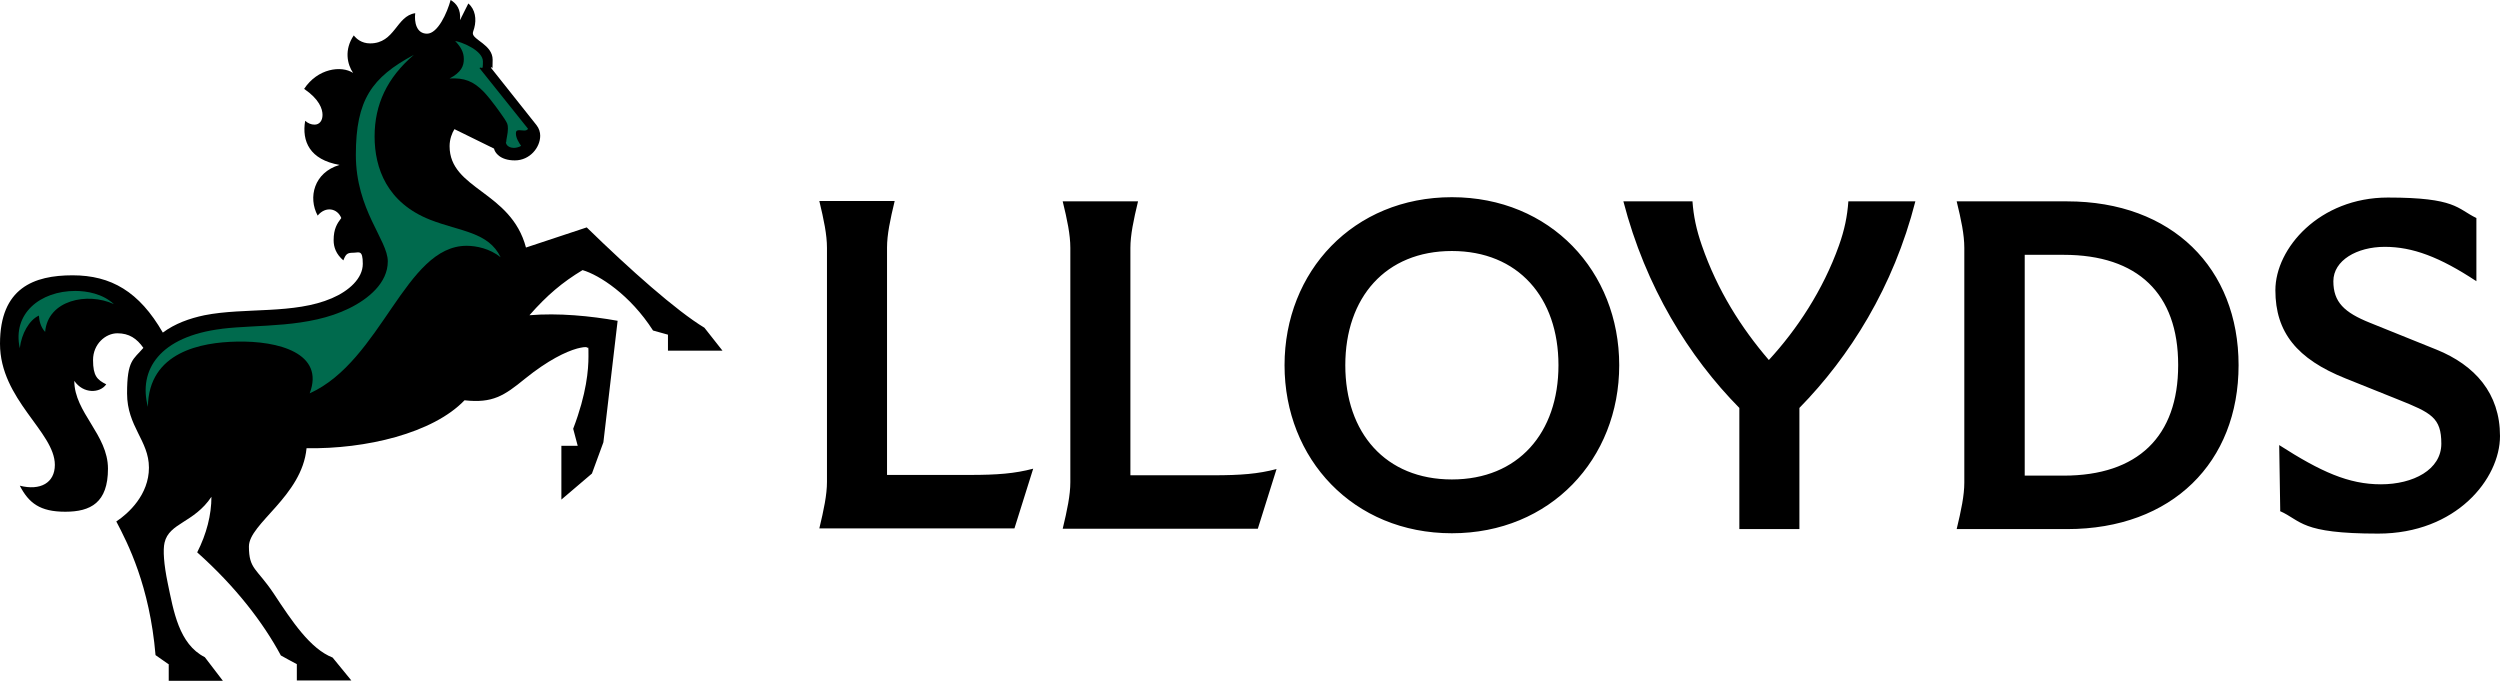
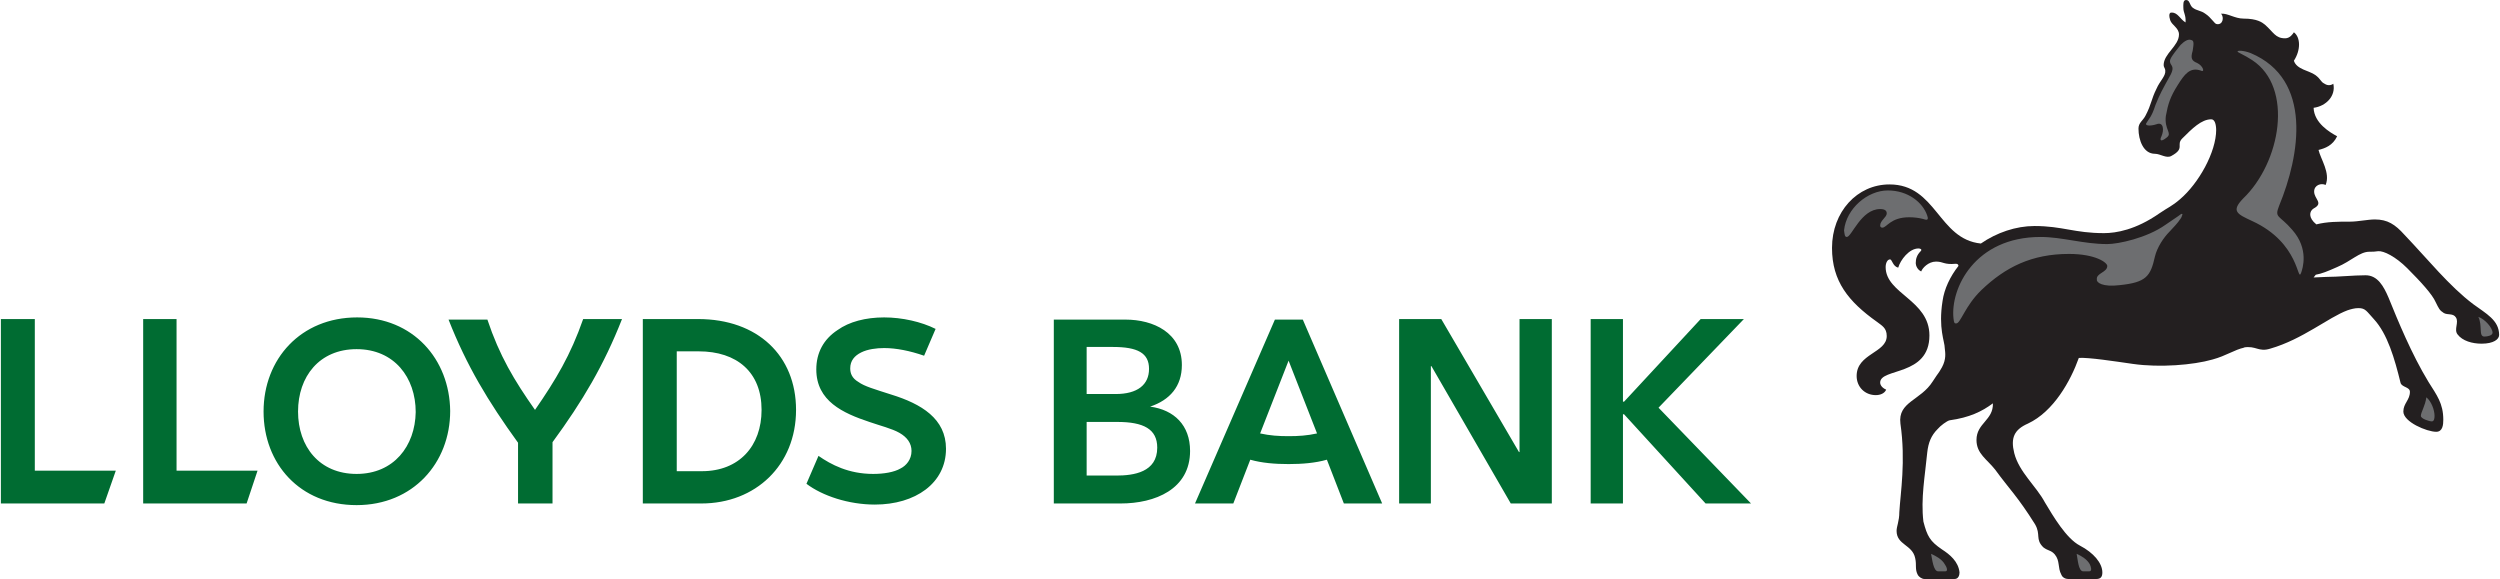
- <svg xmlns="http://www.w3.org/2000/svg" viewBox="60.8 199.6 720.1 196.1">
-   <path d="m109.6 391.1-4-2.8c-1.7-20-8-32.2-11.3-38.5 3.5-2.3 9.4-7.7 9.4-15.5s-6.3-11.8-6.3-21.4 1.8-9.7 4.7-13.1c-1.9-2.7-4.1-4.2-7.5-4.2s-7 3.1-7 7.7 1.2 5.7 3.8 7c-1.8 2.6-6.6 2.8-9.2-1 0 9.1 9.7 15.5 9.7 25.3s-5 12.4-12.3 12.4-10.5-2.5-13.1-7.5c5.9 1.5 10.1-.8 10.1-6 0-9.5-15.8-18.8-15.8-34.9s9.8-19.7 20.9-19.7 19.2 4.7 26 16.5c3.5-2.6 7.7-4.1 12-5 11.6-2.3 25.8-.2 36.7-4.9 4.9-2.1 8.9-5.7 8.9-9.9s-1.1-3.2-2.8-3.2-2.1.4-2.8 2.2c-2.1-1.8-2.8-3.8-2.8-5.8 0-3.3 1-4.8 2.2-6.4-1.1-2.8-4.5-3.5-6.8-.7-2.8-5.2-1.1-12.4 6.3-14.6-8.6-1.5-10.9-6.8-9.9-12.7.8.7 1.7 1.1 2.7 1.1 1.4 0 2.3-1.1 2.3-2.8s-.9-4.5-5.3-7.5c3.9-5.9 10.7-6.8 14.1-4.6-1.7-2.5-2.6-6.7.2-10.8.7.9 2.2 2.3 4.7 2.3 7.2 0 7.5-7.9 13-8.7-.3 2.5.3 5.9 3.4 5.9s5.8-6 6.8-9.7c1.7 1 3 2.7 2.7 5.8l2.4-4.8c2 1.7 2.4 4.5 1.7 7.1-.2.7-.4 1.1-.4 1.5 0 1.9 5.7 3.3 5.7 7.6s-.2 1.5-.5 2.3l13.1 16.5c.8 1 1.1 2.1 1.1 3.1 0 3.4-3 7.1-7.3 7.1s-5.8-2.3-6-3.4l-11.4-5.6c-.7 1.1-1.4 2.9-1.4 4.9 0 12.5 17.7 12.9 22 29.2l17.5-5.8c12.5 12.2 25.8 24 33.9 28.9l5.2 6.6h-15.7V296l-4.3-1.2c-6.6-10.3-15.5-16-20.3-17.4-5.8 3.5-10.2 7.2-15.3 13 8.3-.7 17.6.2 25.4 1.6l-4.1 35-3.3 9-8.8 7.5V328h4.7l-1.3-4.9c3.9-10.2 4.4-17.1 4.4-20.8s0-2.2-.4-2.6c-.3-.3-1.7 0-2.9.3-3.2.9-8.3 3.3-15 8.7-6 4.9-9.3 7.1-17.4 6.2-9.1 9.5-28.5 14.1-45.5 13.8-1.3 13.8-16.6 21.7-16.6 28.3s2.2 6.2 7.1 13.5c5.4 8.2 10.6 16 17 18.5l5.4 6.6h-15.7v-4.7c-.1 0-4.6-2.5-4.6-2.5-5.1-9.5-13.1-19.9-24.1-29.7 2.7-5.3 4.1-10.8 4.1-16-5 7.5-12.2 7.5-13.5 13.2-.5 2.1-.2 6.3.9 11.6 1.7 8.1 3.2 17.6 10.7 21.4l5.2 6.8h-15.6V391Z" />
-   <path d="M82.5 283.4c3.3 0 7.9.8 11.1 3.8-7.6-3.5-19-1.2-19.8 8-1.3-1.4-1.7-3.2-1.8-4.7-2.8 1.3-5 5.2-5.5 9.4-2.2-10 5.9-16.5 16-16.5Zm42.2 10.9c10.6-1.3 24.9-.1 36.7-5.9 5.5-2.7 11.1-7.3 11.1-13.5s-9.2-14.8-9.2-30.7 4.6-22.3 16.7-28.8c-7.7 6.6-11.3 14.3-11.3 23.5s3.6 19.1 16 24c8.7 3.4 16.8 3.5 20.3 10.8-3.1-2.5-7-3.3-9.8-3.3-17.7 0-24.4 33.1-45.2 42.5 4.4-11.5-8.9-15.2-21.1-14.9-10 .2-25.3 2.9-25.5 18.8-2.8-10.6 3.3-20.3 21.4-22.5Zm81.9-53.7c0-.9.5-2.5.5-3.9s-.2-1.6-1-2.9c-1.3-1.9-3.6-5.2-5.9-7.7-3.1-3.2-5.7-4.1-9.9-3.9 3.4-1.8 4.1-3.6 4.1-5.6s-.9-3.5-2.5-5.2c2.2.4 8 2.8 8 5.9s-.3 1.3-1 1.9l14 17.5c-.5.8-1.6.4-2.5.4s-1 .4-1 1c0 1.2.9 2.7 1.5 3.5-.4.3-1.3.6-2.1.6s-2.3-.4-2.3-1.8Z" style="fill:#006a4d" />
-   <path d="M299 338.5V271c0-3.8-.9-8.1-2.2-13.5h21.7c-1.3 5.4-2.2 9.7-2.2 13.4v65.5h23.8c8 0 13-.4 18.3-1.8l-5.4 17.2h-56.2c1.3-5.4 2.2-9.7 2.2-13.4ZM369.1 338.5V271c0-3.8-.9-8.1-2.2-13.4h21.7c-1.3 5.4-2.2 9.7-2.2 13.4v65.5h23.8c8 0 13-.4 18.3-1.8l-5.4 17.2h-56.2c1.3-5.4 2.2-9.7 2.2-13.4ZM430.8 304.8c0-27 19.8-48.4 48.2-48.4s48.2 21.4 48.2 48.4-19.8 48.4-48.2 48.4-48.2-21.4-48.2-48.4Zm78.9 0c0-19.5-11.6-32.9-30.7-32.9s-30.7 13.4-30.7 32.9 11.6 32.9 30.7 32.9 30.7-13.4 30.7-32.9ZM561.8 317.1c-14.5-14.7-27-34.8-33.4-59.5h19.9c.3 4.2 1.1 8.1 2.7 12.7 4.5 13 11.4 23.8 19.3 33 8.1-8.8 15.6-20.1 20.2-33 1.6-4.5 2.4-8.4 2.7-12.7h19.3c-6.3 24.7-18.9 44.7-33.4 59.5V352h-17.3v-34.9ZM626.6 338.5V271c0-3.8-.9-8.1-2.2-13.4h31.8c30.3 0 49.4 19.3 49.4 47.2S686.5 352 656.2 352h-31.8c1.3-5.4 2.2-9.7 2.2-13.4Zm61.6-33.8c0-20.5-11.6-31.7-33-31.7H644v63.6h11.2c21.4 0 33-11.3 33-31.8ZM717.6 346.7l-.3-18.9c12 7.7 20 11.3 29.3 11.3s17.4-4.2 17.4-11.7-2.9-8.9-12.4-12.7l-15.2-6.1c-14-5.6-20.2-13.3-20.2-25.4s12.7-26.7 32.4-26.7 19.9 3.2 25.5 5.9v18.2c-10.6-7-18.4-9.9-26.4-9.9s-14.8 3.9-14.8 9.9 3.1 9 10.6 12l19.1 7.7c11.1 4.5 18.3 12.6 18.3 24.9s-12.6 28.1-35.1 28.1-22-3.7-28.3-6.5Z" />
+ <svg xmlns="http://www.w3.org/2000/svg" height="579" viewBox="0 0 456.5 105.8" width="2500">
+   <path d="m97.6 74.9c3.8-5.5 6.5-10 8.8-16.6h7.1c-3.3 8.4-7.2 15-12.7 22.5v11.2h-6.3v-11.1c-5.5-7.6-9.4-14.1-12.7-22.5h7.1c2.2 6.6 4.9 11.1 8.7 16.5m65.1-2.8c-3.1-1-4.9-1.5-6-2.3-1.2-.7-1.5-1.6-1.5-2.5 0-1.4.8-2.3 2-2.9s2.8-.8 4.2-.8c2.2 0 4.7.5 7.3 1.4l2.1-4.9c-2.6-1.3-6.1-2.1-9.4-2.1-3.4 0-6.4.8-8.5 2.3-2.6 1.7-3.9 4.2-3.9 7.2 0 5.8 4.9 8 9.7 9.6 2 .7 4.1 1.2 5.5 2s2.2 1.9 2.2 3.3c0 1.6-1 2.7-2 3.2-1.2.7-3.1 1-5 1-4.5 0-7.7-1.7-10-3.3l-2.2 5.1c2.9 2.2 7.7 3.8 12.5 3.8 7.4 0 13-3.9 13-10.2 0-5.5-4.5-8.2-10-9.9m-34.6 14h-4.6v-21.9h4c7 0 11.5 3.8 11.5 10.7 0 6.6-4.1 11.2-10.9 11.2m-.7-27.8h-10.1v33.7h10.7c9.9 0 17.3-7 17.3-17.1 0-9.9-7-16.6-17.9-16.6m76.4 28.6h-5.4v-9.8h5.6c4.8 0 7.3 1.3 7.3 4.7 0 4.5-4.3 5.1-7.5 5.1m-5.4-23.5h4.8c4.5 0 6.6 1.1 6.6 4s-2.1 4.6-6.1 4.6h-5.3zm11.6 10.9c3.6-1.2 5.8-3.7 5.8-7.6 0-5.9-5.2-8.3-10.3-8.3h-13.1v33.6h12.2c6.3 0 12.7-2.6 12.7-9.6 0-4.7-2.9-7.5-7.3-8.1m73.4-16h-5.9v24.3h-.1l-14.2-24.3h-7.7v33.7h5.8v-25.1h.1l14.5 25.1h7.5zm19.5 16.2 15.6-16.2h-7.9l-14 15.1h-.2v-15.1h-5.9v33.7h5.9v-16.3h.2l14.9 16.3h8.3zm-276.9 17.5h18.9l2-6h-14.8v-27.7h-6.1zm-26 0h18.9l2.1-6h-14.8v-27.7h-6.2zm65-5.4c-6.8 0-10.7-5-10.7-11.4s3.9-11.4 10.7-11.4c6.9 0 10.8 5.2 10.8 11.5-.1 6.2-4 11.3-10.8 11.3m.1-28.6c-10.3 0-17.1 7.6-17.1 17.2 0 9.5 6.6 17.1 17 17.1 10.3 0 17.1-7.7 17.1-17.2-.1-9.5-6.8-17.1-17-17.1m170.2 26.8c2.5 0 4.9-.2 7-.8l3.1 8h7l-14.5-33.6h-5.1l-14.6 33.6h7l3.1-8c2.1.6 4.5.8 7 .8m0-5.1c-1.8 0-3.4-.1-5.2-.5l5.2-13.3 5.2 13.3c-1.8.4-3.4.5-5.2.5" fill="#006c32" />
+   <path d="m451.8 55.6c2.3 1.7 4.7 2.9 4.7 5.6 0 .8-1 1.6-3.2 1.6-1.7 0-3.5-.5-4.4-1.7-.7-.9.3-2.2-.3-3.1-.5-.8-1.5-.4-2.2-.8-.8-.5-.9-.8-1.5-2-.6-1.4-2.7-3.7-5.2-6.2-2.1-2.1-4.3-3.2-5.3-3.1-.7.1-.9.1-1.6.1-1.8 0-3.3 1.7-5.9 2.8-1.8.8-2.8 1.2-3.9 1.4l-.4.5 2.3-.1c2.2 0 5-.3 7.2-.3s3.3 2 4.2 4.1c1.7 4.2 4.2 10.3 7.3 15.4 1.5 2.4 2.7 3.9 2.7 6.9 0 .9-.1 2.2-1.3 2.2-1.7 0-6-1.8-6-3.7 0-1.5 1.2-2.1 1.2-3.6 0-.9-1.4-.8-1.7-1.6-1.1-4.5-2.4-9-4.9-11.7-1.3-1.4-1.5-2-2.8-2-.7 0-1.4.2-2 .4-3.5 1.3-8.2 5.3-14.1 7-2.2.7-2.6-.6-4.9-.2h.2c-1.9.4-3.3 1.5-5.9 2.2-3.5 1-9.6 1.5-14.5.8-3.5-.5-8-1.2-9.9-1.1-1.5 4.2-4.6 9.8-9.3 12-2.5 1.1-3.2 2.6-2.5 5.4.9 3.5 4 6 5.6 9 1.5 2.5 3.9 6.6 6.4 7.9s4.1 3.2 4.1 4.9c0 .8-.3 1.2-1.1 1.2h-5.1c-.8 0-1.2-.5-1.3-.8-.7-1.3-.2-2.5-1.2-3.7-.7-.8-1.2-.6-2.1-1.3-1.5-1.5-.4-2.3-1.5-4.2-3.2-5.1-4.6-6.3-7.3-10-1.5-1.9-3.4-2.9-3.4-5.4 0-3.1 3.1-3.6 3-6.7-2 1.5-4.3 2.6-7.9 3.1-.5.1-1.7 1-2.2 1.6-1.2 1.2-1.7 2.5-1.9 4.3-.4 4.2-1.2 8.4-.7 12.6.7 2.7 1.2 3.6 3.4 5.1 1.4.9 3 2.2 3.2 4.2 0 .5-.2 1.2-.9 1.2h-5.5c-.5 0-1-.4-1.2-.7-.6-1.1-.2-1.8-.5-3.1-.5-2.5-3.4-2.4-3.4-5 0-.8.5-1.8.5-3.4.2-3.5 1.2-9.3.2-16.2-.5-4 3.7-4.2 5.9-7.7 1.3-2 .9-1.2 1.7-2.6.8-1.5.6-2.6.5-3.5 0-1.2-1.2-3.6-.4-8.6.3-2.2 1.4-4.5 2.9-6.4 0-.1 0-.4-.5-.4-2.2.2-2.2-.4-3.6-.4s-2.5 1.2-2.7 1.8c-.7-.3-1-1.1-1-1.5 0-.8.2-1.5.9-2.2.3-.3 0-.5-.4-.5-1.7 0-3.3 2.1-3.7 3.5-1-.2-1.1-1.5-1.5-1.5-.5 0-.8.7-.8 1.4 0 4.9 8 6 8 12.5 0 7.5-9 5.9-9 8.6 0 .5.4 1 1.1 1.3-.3.7-1.1 1-1.9 1-2 0-3.5-1.5-3.5-3.5 0-4.1 5.5-4.2 5.5-7.3 0-1.5-.9-1.9-1.8-2.6-5.2-3.7-8.2-7.4-8.2-13.5 0-6.6 4.6-11.6 10.5-11.6 8.6 0 8.9 10 16.7 10.8 2.9-2 6.4-3.2 9.8-3.2 5.1 0 7.3 1.3 12.7 1.3 2.2 0 5.8-.6 10.1-3.6 1.6-1.1 2.3-1.3 3.8-2.6 3.4-2.9 6.6-8.6 6.6-12.7v.2c0-1.3-.3-2.1-.9-2.1-1.8 0-3.5 1.7-5.3 3.5-1.2 1.2.6 1.8-2 3.2-.9.5-2-.4-3-.4-2.1 0-3-2.5-3-4.6 0-1.1.8-1.4 1.3-2.4 1.1-2.1 1-2.9 2-4.9.6-1.4 1.7-2.3 1.6-3.3 0-.4-.3-.6-.3-1 0-2.1 2.8-3.5 2.8-5.6 0-1.2-1.3-1.7-1.6-2.6s-.1-1.2-.1-1.2c.1-.2.2-.2.4-.2 1.1 0 1.5 1.2 2.5 1.8.1-1.4-.4-1.7-.4-2.7 0-.5-.1-1.4.5-1.4.7 0 .6.9 1.2 1.4.8.6 1.5.5 2.3 1.1 1.1.7 1.7 1.9 2.1 1.9 1.1.2 1.4-1.2.8-1.9 1.2-.1 2.5.9 4.1.9 2.5 0 3.4.7 3.9 1.1 1.6 1.4 1.9 2.5 3.7 2.5.9 0 1.4-.8 1.6-1.1 1.2.9 1.3 3.2 0 5.2.5 1.6 2.8 1.8 3.9 2.6s.9 1.2 1.7 1.6c.6.4 1.2.3 1.6 0 .5 2.2-1.3 4.1-3.6 4.4.1 2.8 3 4.5 4.3 5.2-.8 1.7-2.2 2.2-3.4 2.5.4 1.7 2.2 4.2 1.3 6.4-.8-.4-2.1 0-2.1 1.2 0 1.4 1.8 2.1-.1 3.1-.8.5-1 1.7.5 2.9 2-.5 3.9-.5 6.2-.5 1.4 0 3.2-.4 4.5-.4 2.3 0 3.7.9 5.4 2.8 4.3 4.5 8.2 9.4 12.6 12.7" fill="#231f20" />
+   <path d="m337.3 43.3c.9 0 2.6-5.1 6.1-5.1 1 0 1.2.4 1.2.8 0 .7-1.2 1.3-1.2 2.2 0 .2.1.4.4.4.8 0 1.5-1.9 4.9-1.9.9 0 1.7.1 2.5.3.4.1 1.2.5.8-.6-.8-2.4-3.5-4.6-7.2-4.6s-7.6 3.3-8 7.3c.1.7.1 1.2.5 1.2m64-31.8c-1-.4-1.2-.9-.8-2.2.2-1.3.3-1.9-.3-2-.5-.2-1.2.2-1.9.9-.6.8-1.6 1.9-1.9 2.7-.3 1.1 1 .9.1 2.7-1.6 2.9-2 3.6-2.8 5.6-.7 2.2-1.2 2.5-1.6 3.2-.5.6.6.7 1.8.3 1.3-.5 1.4 1.1.9 2.2-.4.8-.1 1.1 1 .2 1-.8-.5-1.4-.2-3.9.4-2.2.8-3.5 2.2-5.7 1.2-1.9 2.2-3.3 4.2-2.6.8.4.4-.9-.7-1.4m42.9 65.5c.4 0 .5-.5.5-1 0-1.1-.6-2.7-1.5-3.4-.2 1.6-1 2.7-1 3.4 0 .5 1.5 1 2 1m9.6-15.5c.6 0 1.5-.2 1.5-.7 0-.9-1.4-2.5-2.6-2.9.8 1.6 0 3.6 1.1 3.6m-42.4-21.1c8.7 4 8.2 11.3 8.9 9.5.3-.8 1.5-4.4-1.6-7.9-2.4-2.8-3.3-2.1-2.4-4.4 3.8-9.2 6.2-23.1-5.2-27.9-1.3-.5-2.4-.5-2.4-.3s1.2.6 2.7 1.6c7.6 5 5.2 18.7-1.7 25.3-2.2 2.3-1.1 2.8 1.7 4.1m-29.8 64c.6 0 .3-.9.1-1.3-.5-.9-1.5-1.5-2.4-1.9.2.9.3 3.2 1.2 3.2zm-26.3 0c.6 0 .2-.9-.1-1.3-.5-.9-1.6-1.5-2.5-1.9.2.9.4 3.2 1.3 3.2zm31.9-52.3c4.8-.5 5.6-1.6 6.4-5.2.4-1.7 1.6-3.5 2.7-4.6.7-.8 1.4-1.4 2.1-2.5.2-.5.4-.8 0-.7-.5.4-2.2 1.5-2.9 2-3.4 2.4-8.6 3.5-10.6 3.5-4.4 0-8.2-1.3-12.2-1.3-12 0-16.5 9.4-15.9 14.9.1.9.2.9.5.9.8 0 1.6-3.2 4.6-6.1 4.4-4.2 9.2-6.6 16-6.6 4.9 0 7 1.6 7 2.2 0 1.2-2.1 1.3-1.9 2.5-.1.5 1 1.4 4.2 1" fill="#6d6e70" />
</svg>
